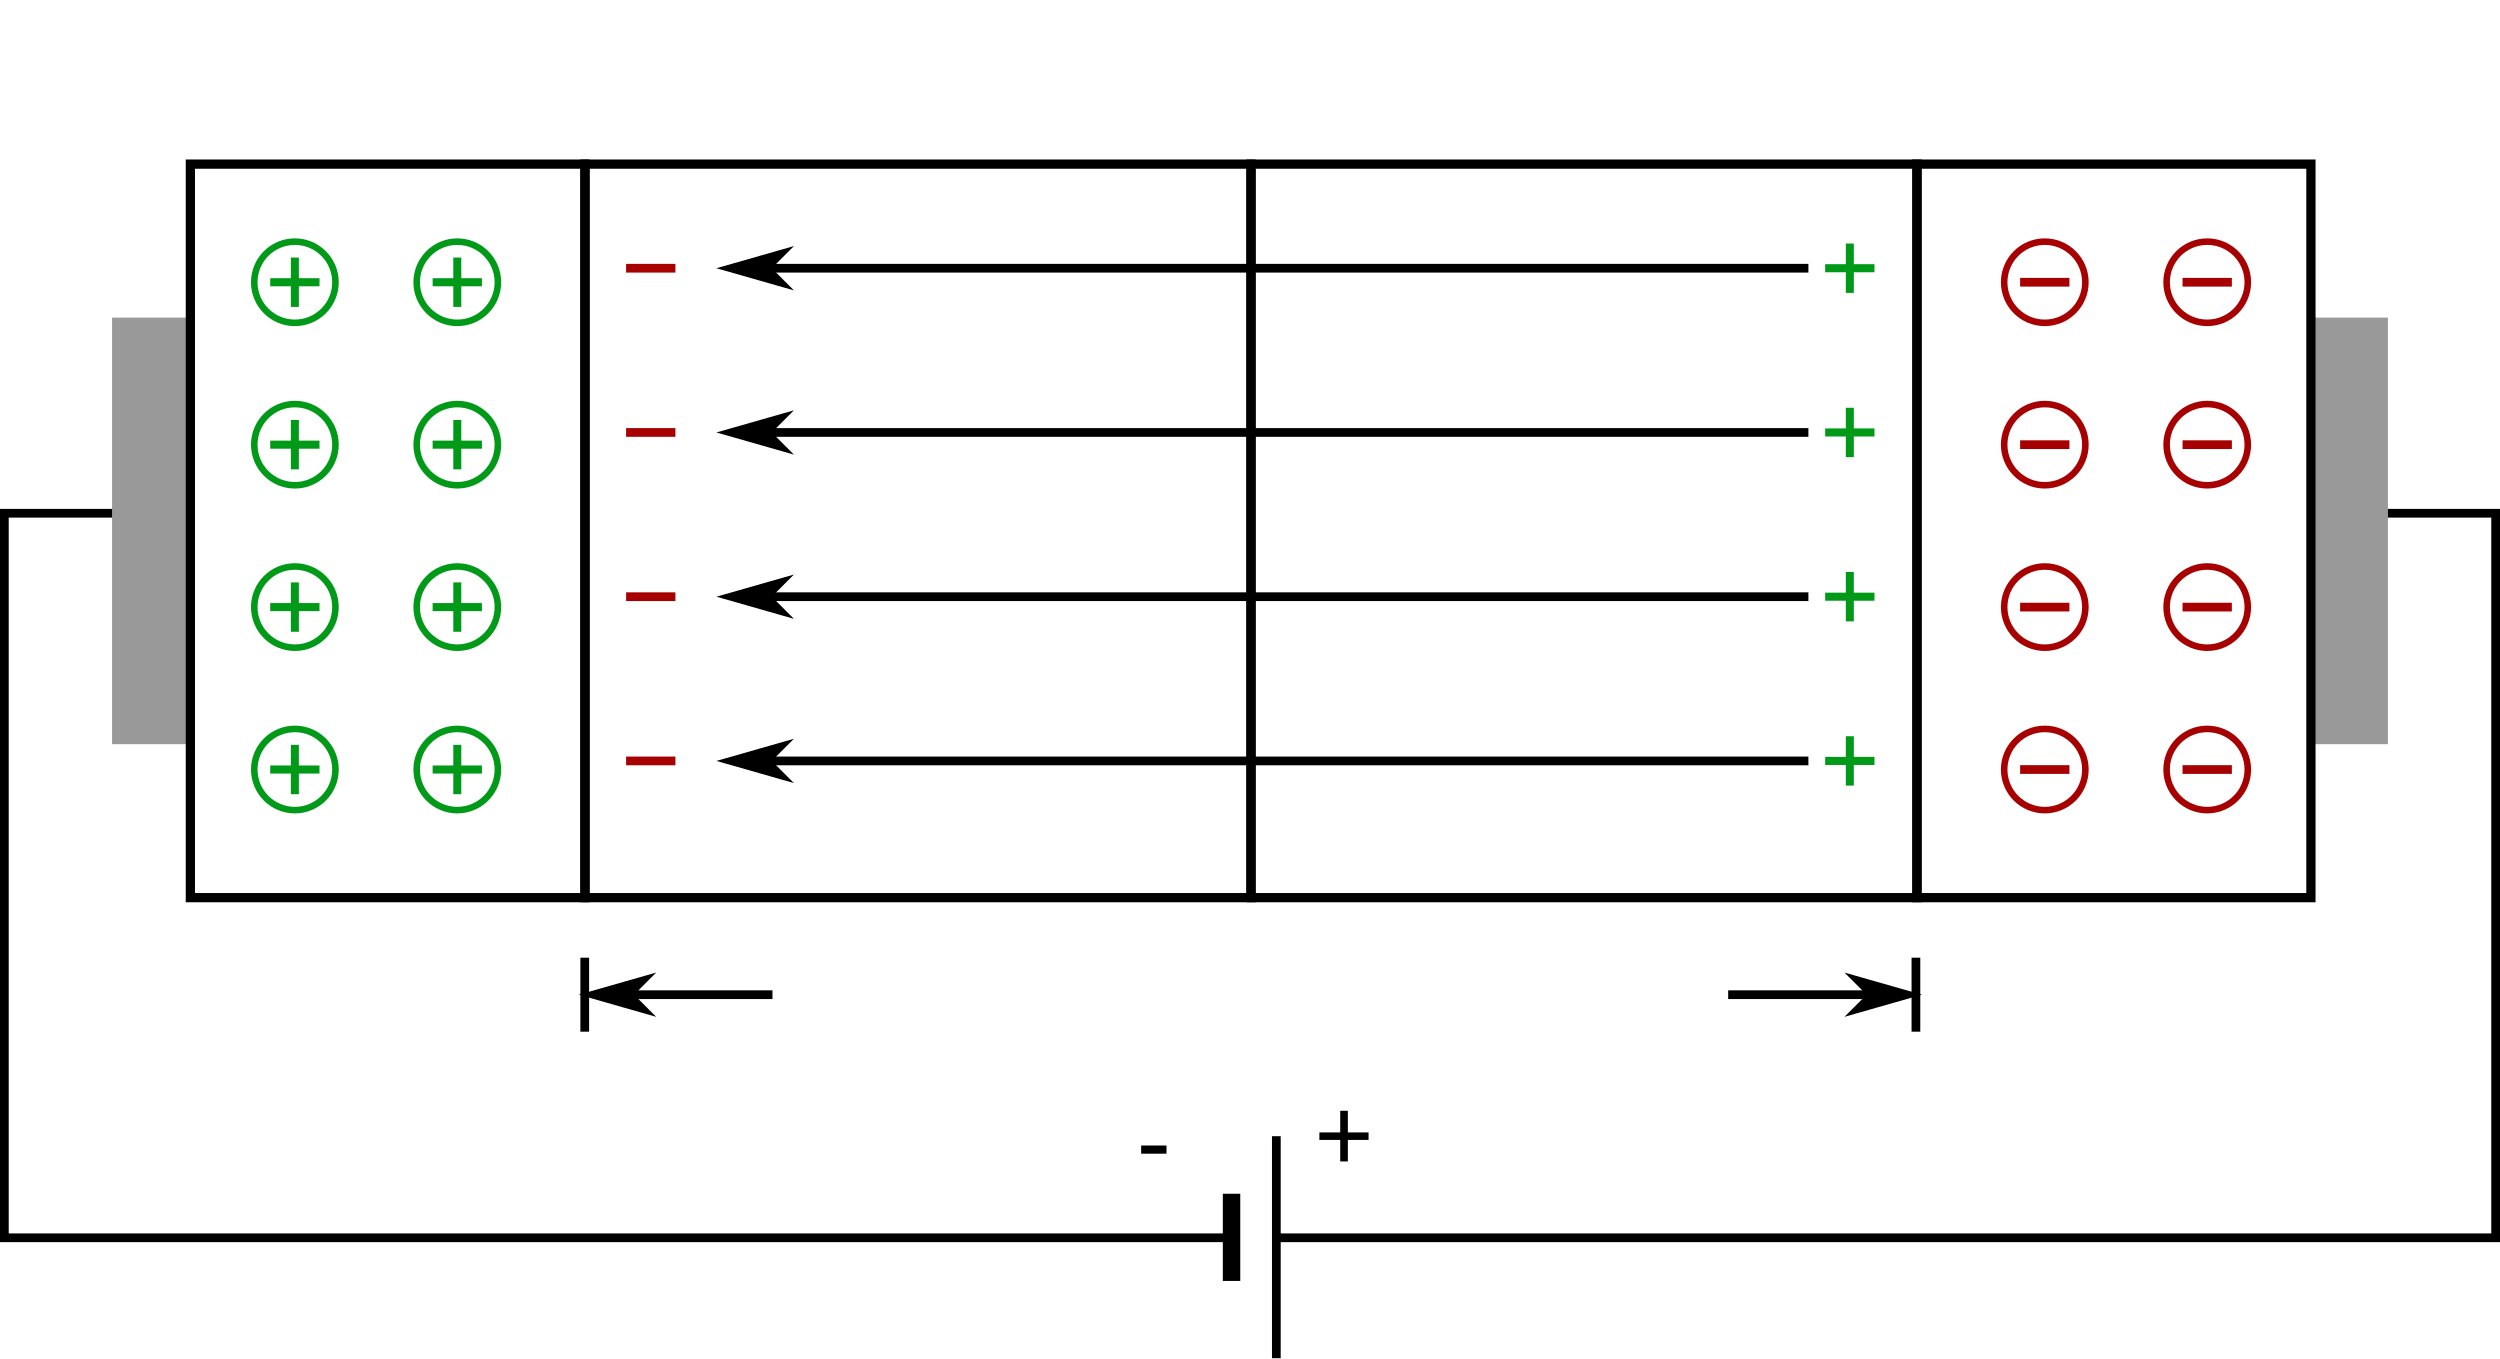
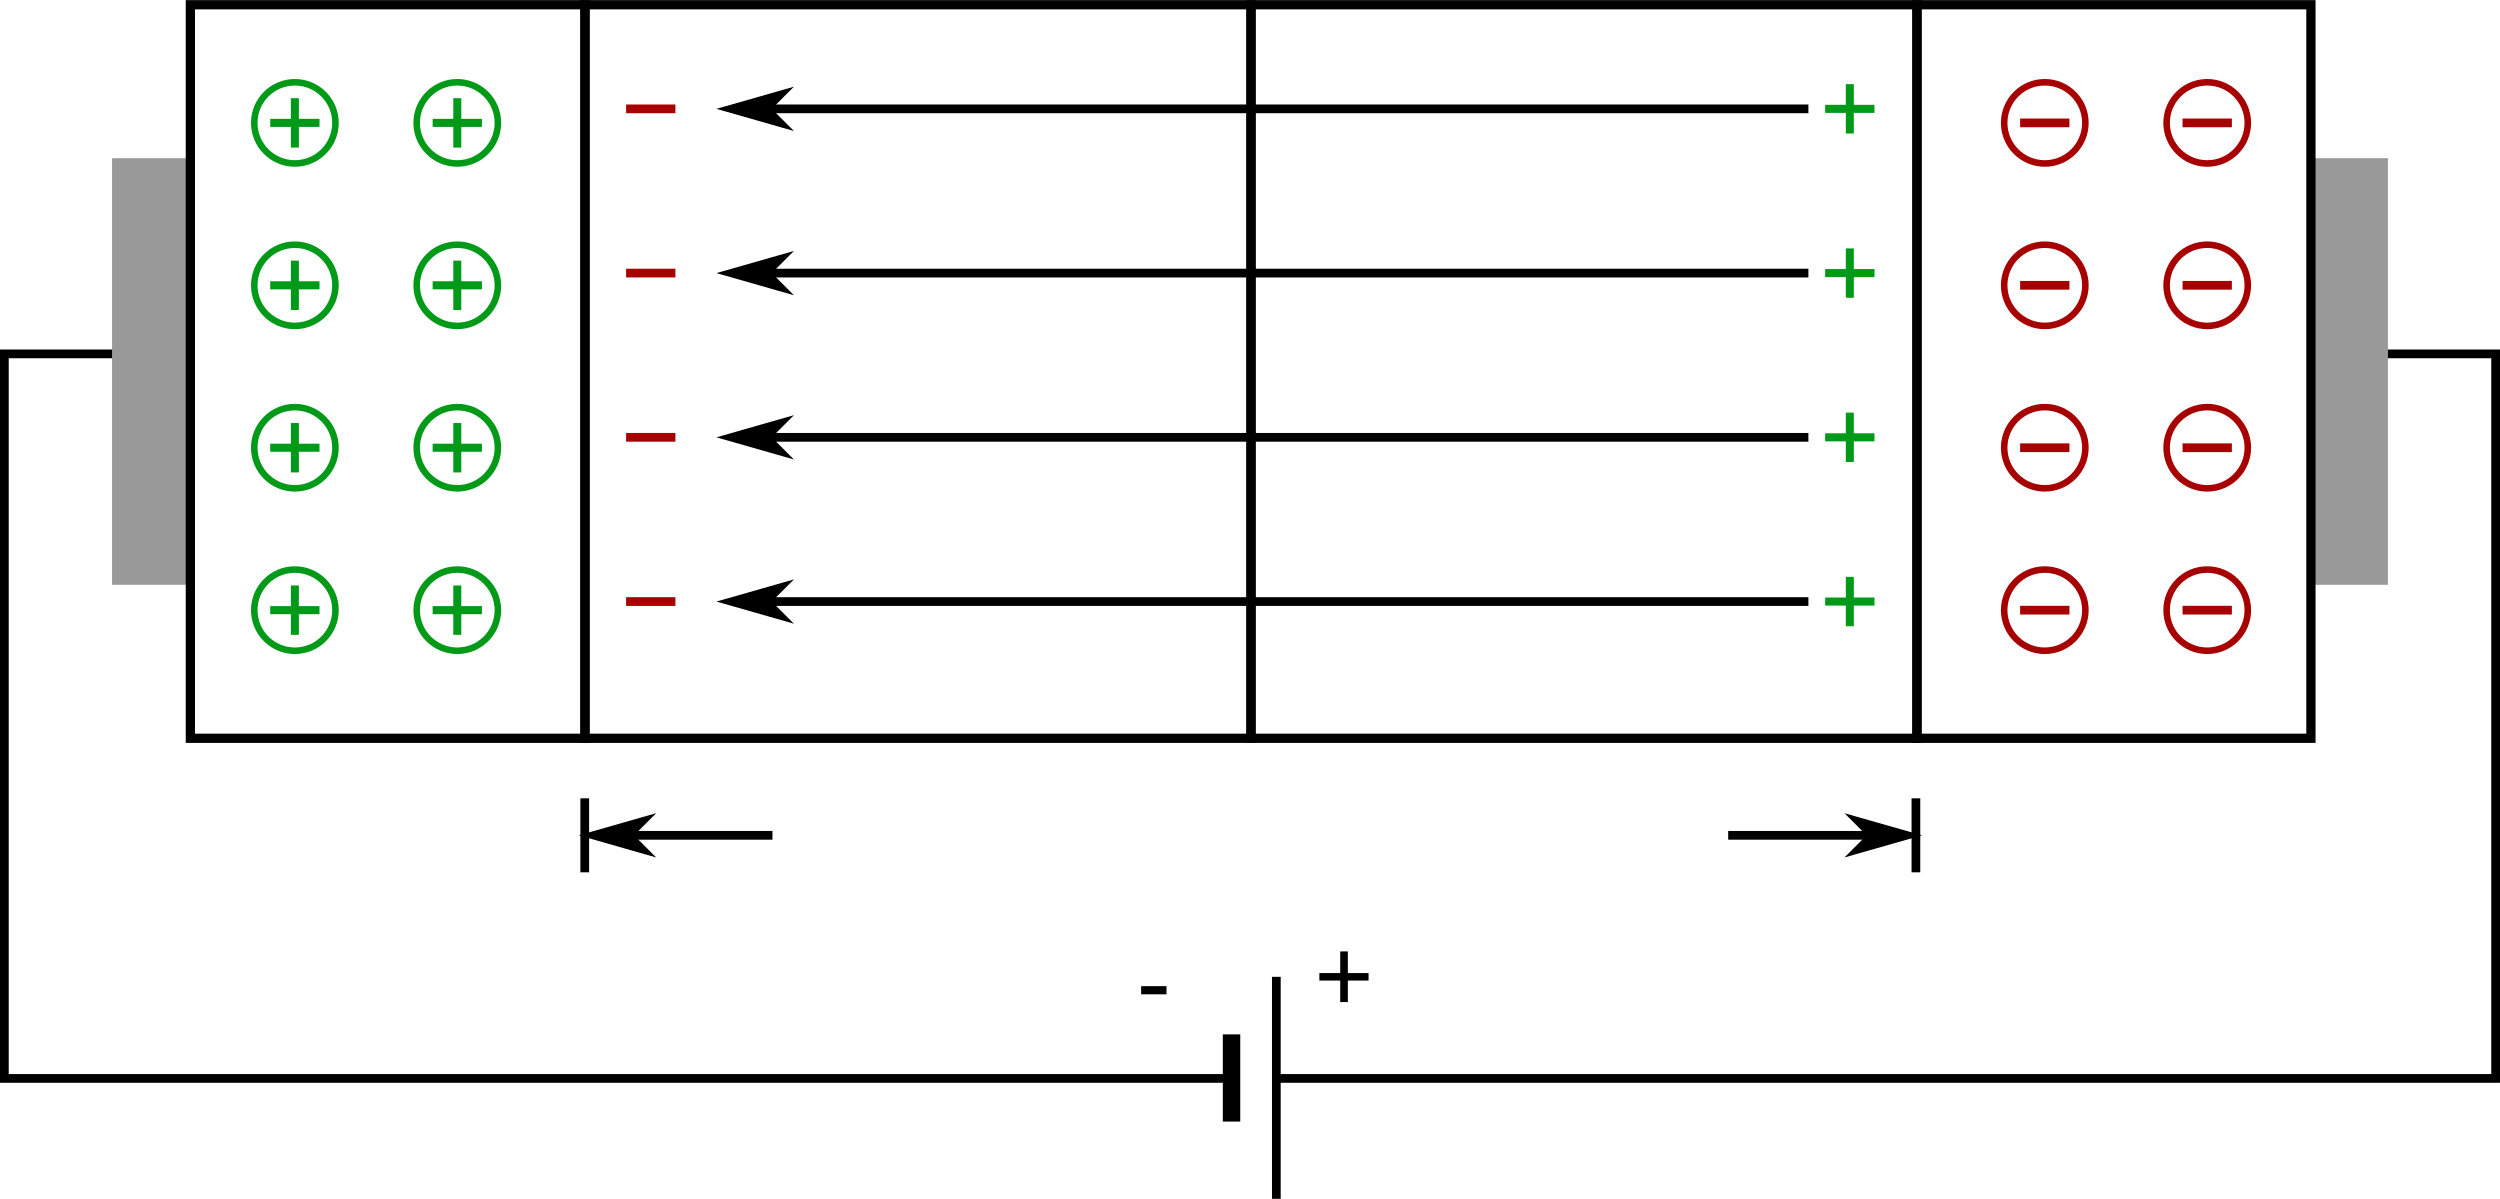
- <svg xmlns="http://www.w3.org/2000/svg" xmlns:xlink="http://www.w3.org/1999/xlink" width="286.683" height="155.758" id="svg2" version="1.1">
+ <svg xmlns="http://www.w3.org/2000/svg" xmlns:xlink="http://www.w3.org/1999/xlink" width="286.683" height="137.483" id="svg2" version="1.1">
  <defs id="defs4">
    <marker orient="auto" refY="0" refX="0" id="Arrow1Mend" style="overflow:visible">
      <path id="path4091" d="M 0,0 5,-5 -12.5,0 5,5 0,0 z" style="fill-rule:evenodd;stroke:#000000;stroke-width:1pt" transform="matrix(-0.4,0,0,-0.4,-4,0)" />
    </marker>
    <marker orient="auto" refY="0" refX="0" id="Arrow1Lend" style="overflow:visible">
      <path id="path4085" d="M 0,0 5,-5 -12.5,0 5,5 0,0 z" style="fill-rule:evenodd;stroke:#000000;stroke-width:1pt" transform="matrix(-0.8,0,0,-0.8,-10,0)" />
    </marker>
    <marker orient="auto" refY="0" refX="0" id="Arrow1Mend-6" style="overflow:visible">
      <path id="path4091-9" d="M 0,0 5,-5 -12.5,0 5,5 0,0 z" style="fill-rule:evenodd;stroke:#000000;stroke-width:1pt" transform="matrix(-0.4,0,0,-0.4,-4,0)" />
    </marker>
    <marker orient="auto" refY="0" refX="0" id="Arrow1Mend-1" style="overflow:visible">
      <path id="path4091-93" d="M 0,0 5,-5 -12.5,0 5,5 0,0 z" style="fill-rule:evenodd;stroke:#000000;stroke-width:1pt" transform="matrix(-0.4,0,0,-0.4,-4,0)" />
    </marker>
    <marker orient="auto" refY="0" refX="0" id="marker5048" style="overflow:visible">
      <path id="path5050" d="M 0,0 5,-5 -12.5,0 5,5 0,0 z" style="fill-rule:evenodd;stroke:#000000;stroke-width:1pt" transform="matrix(-0.4,0,0,-0.4,-4,0)" />
    </marker>
    <marker orient="auto" refY="0" refX="0" id="marker5048-8" style="overflow:visible">
      <path id="path5050-6" d="M 0,0 5,-5 -12.5,0 5,5 0,0 z" style="fill-rule:evenodd;stroke:#000000;stroke-width:1pt" transform="matrix(-0.4,0,0,-0.4,-4,0)" />
    </marker>
    <marker orient="auto" refY="0" refX="0" id="marker5048-4" style="overflow:visible">
      <path id="path5050-5" d="M 0,0 5,-5 -12.5,0 5,5 0,0 z" style="fill-rule:evenodd;stroke:#000000;stroke-width:1pt" transform="matrix(-0.4,0,0,-0.4,-4,0)" />
    </marker>
    <marker orient="auto" refY="0" refX="0" id="marker5048-2" style="overflow:visible">
      <path id="path5050-3" d="M 0,0 5,-5 -12.5,0 5,5 0,0 z" style="fill-rule:evenodd;stroke:#000000;stroke-width:1pt" transform="matrix(-0.4,0,0,-0.4,-4,0)" />
    </marker>
    <marker orient="auto" refY="0" refX="0" id="marker5048-21" style="overflow:visible">
      <path id="path5050-58" d="M 0,0 5,-5 -12.5,0 5,5 0,0 z" style="fill-rule:evenodd;stroke:#000000;stroke-width:1pt" transform="matrix(-0.4,0,0,-0.4,-4,0)" />
    </marker>
    <marker orient="auto" refY="0" refX="0" id="marker5048-1" style="overflow:visible">
      <path id="path5050-4" d="M 0,0 5,-5 -12.5,0 5,5 0,0 z" style="fill-rule:evenodd;stroke:#000000;stroke-width:1pt" transform="matrix(-0.4,0,0,-0.4,-4,0)" />
    </marker>
    <marker orient="auto" refY="0" refX="0" id="marker5048-7" style="overflow:visible">
      <path id="path5050-69" d="M 0,0 5,-5 -12.5,0 5,5 0,0 z" style="fill-rule:evenodd;stroke:#000000;stroke-width:1pt" transform="matrix(-0.4,0,0,-0.4,-4,0)" />
    </marker>
    <marker orient="auto" refY="0" refX="0" id="marker6073" style="overflow:visible">
      <path id="path6075" d="M 0,0 5,-5 -12.5,0 5,5 0,0 z" style="fill-rule:evenodd;stroke:#000000;stroke-width:1pt" transform="matrix(-0.4,0,0,-0.4,-4,0)" />
    </marker>
    <marker orient="auto" refY="0" refX="0" id="marker6077" style="overflow:visible">
      <path id="path6079" d="M 0,0 5,-5 -12.5,0 5,5 0,0 z" style="fill-rule:evenodd;stroke:#000000;stroke-width:1pt" transform="matrix(-0.4,0,0,-0.4,-4,0)" />
    </marker>
    <marker orient="auto" refY="0" refX="0" id="marker6081" style="overflow:visible">
      <path id="path6083" d="M 0,0 5,-5 -12.5,0 5,5 0,0 z" style="fill-rule:evenodd;stroke:#000000;stroke-width:1pt" transform="matrix(-0.4,0,0,-0.4,-4,0)" />
    </marker>
  </defs>
-   <g id="layer1" transform="translate(-24.625,-171.4294)">
+   <g id="layer1" transform="translate(-24.625,-189.7045)">
    <text xml:space="preserve" style="font-size:12px;font-style:normal;font-variant:normal;font-weight:normal;font-stretch:normal;text-align:start;line-height:125%;letter-spacing:0px;word-spacing:0px;writing-mode:lr-tb;text-anchor:start;fill:#000000;fill-opacity:1;stroke:none;font-family:Sans;-inkscape-font-specification:Sans" x="63.186" y="185.205" id="text5398">
      <tspan id="tspan5400" x="63.186" y="185.205" style="text-align:start;text-anchor:start" />
    </text>
    <text xml:space="preserve" style="font-size:12px;font-style:normal;font-variant:normal;font-weight:normal;font-stretch:normal;text-align:start;line-height:125%;letter-spacing:0px;word-spacing:0px;writing-mode:lr-tb;text-anchor:start;fill:#000000;fill-opacity:1;stroke:none;font-family:Sans;-inkscape-font-specification:Sans" x="221.109" y="186.368" id="text5402">
      <tspan id="tspan5404" x="221.109" y="186.368" />
    </text>
    <text xml:space="preserve" style="font-size:12px;font-style:normal;font-variant:normal;font-weight:normal;font-stretch:normal;text-align:start;line-height:125%;letter-spacing:0px;word-spacing:0px;writing-mode:lr-tb;text-anchor:start;fill:#000000;fill-opacity:1;stroke:none;font-family:Sans;-inkscape-font-specification:Sans" x="89.327" y="288.333" id="text5406">
      <tspan x="89.327" y="288.333" id="tspan5410" style="text-align:center;text-anchor:middle" />
    </text>
    <text xml:space="preserve" style="font-size:12px;font-style:normal;font-variant:normal;font-weight:normal;font-stretch:normal;text-align:start;line-height:125%;letter-spacing:0px;word-spacing:0px;writing-mode:lr-tb;text-anchor:start;fill:#000000;fill-opacity:1;stroke:none;font-family:Sans;-inkscape-font-specification:Sans" x="115.618" y="322.955" id="text5412">
      <tspan x="115.618" y="322.955" id="tspan5416" />
    </text>
    <text xml:space="preserve" style="font-size:12px;font-style:normal;font-variant:normal;font-weight:normal;font-stretch:normal;text-align:start;line-height:125%;letter-spacing:0px;word-spacing:0px;writing-mode:lr-tb;text-anchor:start;fill:#000000;fill-opacity:1;stroke:none;font-family:Sans;-inkscape-font-specification:Sans" x="247.251" y="288.333" id="text5406-3">
      <tspan x="247.251" y="288.333" id="tspan5410-3" style="text-align:center;text-anchor:middle" />
    </text>
    <text xml:space="preserve" style="font-size:12px;font-style:normal;font-variant:normal;font-weight:normal;font-stretch:normal;text-align:start;line-height:125%;letter-spacing:0px;word-spacing:0px;writing-mode:lr-tb;text-anchor:start;fill:#000000;fill-opacity:1;stroke:none;font-family:Sans;-inkscape-font-specification:Sans" x="168.312" y="288.112" id="text5444">
      <tspan x="168.312" y="288.112" style="text-align:center;text-anchor:middle" id="tspan5450" />
    </text>
    <flowRoot xml:space="preserve" id="flowRoot5472" style="font-size:12px;font-style:normal;font-variant:normal;font-weight:normal;font-stretch:normal;text-align:start;line-height:125%;letter-spacing:0px;word-spacing:0px;writing-mode:lr-tb;text-anchor:start;fill:#000000;fill-opacity:1;stroke:none;font-family:Sans;-inkscape-font-specification:Sans" transform="translate(37.97487,167.3356)">
      <flowRegion id="flowRegion5474">
        <rect id="rect5476" width="89.449" height="33.234" x="163.342" y="-1.23" />
      </flowRegion>
      <flowPara id="flowPara5478" />
    </flowRoot>
    <path style="fill:none;stroke:#000000;stroke-width:1px;stroke-linecap:butt;stroke-linejoin:miter;stroke-opacity:1" d="m 39.621,230.285 -14.496,0 0,83.085 140.208,0" id="path5585" />
    <use x="0" y="0" xlink:href="#path5585" id="use5587" transform="matrix(-1,0,0,1,335.9328,0)" width="260.983" height="163.359" />
    <g id="g5589" transform="translate(-0.4998932,0)">
      <rect y="207.848" x="37.975" height="48.919" width="8.655" id="rect5146" style="fill:#999999;stroke:none" />
      <rect y="207.848" x="290.303" height="48.919" width="8.655" id="rect5146-1" style="fill:#999999;stroke:none" />
      <g transform="matrix(0.7525996,0,0,0.7525996,8.642399,47.68923)" id="g3974">
        <g id="g5008">
          <g id="g3802" transform="matrix(1.409676,0,0,1.409676,-19.15705,-79.22699)">
            <rect y="190.576" x="49.702" height="79.286" width="42.648" id="rect2989" style="fill:none;stroke:#000000;stroke-opacity:1" />
            <rect y="190.576" x="92.356" height="79.286" width="71.982" id="rect2989-2" style="fill:none;stroke:#000000;stroke-opacity:1" />
          </g>
          <g transform="translate(3.11122,3.814988)" id="g3881" style="stroke:#009a18;stroke-opacity:1">
            <path style="fill:none;stroke:#009a18;stroke-width:1;stroke-linecap:round;stroke-linejoin:round;stroke-miterlimit:4;stroke-opacity:1;stroke-dasharray:none" id="path3872" d="m 69.65,203.657 c 0,3.417 -2.77,6.187 -6.187,6.187 -3.417,0 -6.187,-2.77 -6.187,-6.187 0,-3.417 2.77,-6.187 6.187,-6.187 3.417,0 6.187,2.77 6.187,6.187 z" transform="translate(0.2543751,-0.04940734)" />
            <g style="font-size:28px;font-style:normal;font-variant:normal;font-weight:bold;font-stretch:normal;text-align:start;line-height:125%;letter-spacing:0px;word-spacing:0px;writing-mode:lr-tb;text-anchor:start;fill:#009a18;fill-opacity:1;stroke:none;font-family:Sans;-inkscape-font-specification:Sans Bold" id="text3874">
              <path d="m 64.327,199.846 0,3.146 3.146,0 0,1.231 -3.146,0 0,3.146 -1.219,0 0,-3.146 -3.146,0 0,-1.231 3.146,0 0,-3.146 1.219,0" style="font-size:12px;font-weight:normal;line-height:125%;fill:#009a18;fill-opacity:1;stroke:none;font-family:Sans;-inkscape-font-specification:Sans" id="path3879" />
            </g>
          </g>
          <use height="1052.362" width="744.094" x="0" y="0" xlink:href="#g3881" transform="translate(0,24.74874)" id="use4975" />
          <use height="1052.362" width="744.094" x="0" y="0" xlink:href="#g3881" transform="translate(0,49.49748)" id="use4977" />
          <use height="1052.362" width="744.094" x="0" y="0" xlink:href="#g3881" transform="translate(0,74.24621)" id="use4979" />
          <use height="1052.362" width="744.094" x="0" y="0" xlink:href="#g3881" transform="translate(24.74874,0)" id="use4981" />
          <use height="1052.362" width="744.094" x="0" y="0" xlink:href="#g3881" transform="translate(24.74874,24.74874)" id="use4983" />
          <use height="1052.362" width="744.094" x="0" y="0" xlink:href="#g3881" transform="translate(24.74874,49.49748)" id="use4985" />
          <use height="1052.362" width="744.094" x="0" y="0" xlink:href="#g3881" transform="translate(24.74874,74.24621)" id="use4987" />
        </g>
        <g id="g5008-2" transform="matrix(-1,0,0,1,425.0398,0)">
          <g id="g3802-8" transform="matrix(1.409676,0,0,1.409676,-19.15705,-79.22699)">
            <rect y="190.576" x="49.786" height="79.286" width="42.595" id="rect2989-23" style="fill:none;stroke:#000000;stroke-opacity:1" />
            <rect y="190.576" x="92.356" height="79.286" width="71.989" id="rect2989-2-6" style="fill:none;stroke:#000000;stroke-opacity:1" />
          </g>
          <g transform="translate(3.11122,3.814988)" id="g3881-5" style="stroke:#a70000;stroke-opacity:1">
            <path style="fill:none;stroke:#a70000;stroke-width:1;stroke-linecap:round;stroke-linejoin:round;stroke-miterlimit:4;stroke-opacity:1;stroke-dasharray:none" id="path3872-5" d="m 69.65,203.657 c 0,3.417 -2.77,6.187 -6.187,6.187 -3.417,0 -6.187,-2.77 -6.187,-6.187 0,-3.417 2.77,-6.187 6.187,-6.187 3.417,0 6.187,2.77 6.187,6.187 z" transform="translate(0.2543751,-0.04940734)" />
            <g style="font-size:28px;font-style:normal;font-variant:normal;font-weight:bold;font-stretch:normal;text-align:start;line-height:125%;letter-spacing:0px;word-spacing:0px;writing-mode:lr-tb;text-anchor:start;fill:#000000;fill-opacity:1;stroke:#a70000;stroke-opacity:1;font-family:Sans;-inkscape-font-specification:Sans Bold" id="text3874-3">
              <path d="m 67.473,202.944 0,1.328 -7.512,0 0,-1.328" style="font-size:12px;font-weight:normal;line-height:125%;fill:#a70000;fill-opacity:1;stroke:none;font-family:Sans;-inkscape-font-specification:Sans" id="path3879-0" />
            </g>
          </g>
          <use x="0" y="0" xlink:href="#g3881-5" transform="translate(0,24.74874)" id="use4975-6" width="744.094" height="1052.362" />
          <use x="0" y="0" xlink:href="#g3881-5" transform="translate(0,49.49748)" id="use4977-3" width="744.094" height="1052.362" />
          <use x="0" y="0" xlink:href="#g3881-5" transform="translate(0,74.24621)" id="use4979-1" width="744.094" height="1052.362" />
          <use x="0" y="0" xlink:href="#g3881-5" transform="translate(24.74874,0)" id="use4981-1" width="744.094" height="1052.362" />
          <use x="0" y="0" xlink:href="#g3881-5" transform="translate(24.74874,24.74874)" id="use4983-1" width="744.094" height="1052.362" />
          <use x="0" y="0" xlink:href="#g3881-5" transform="translate(24.74874,49.49748)" id="use4985-2" width="744.094" height="1052.362" />
          <use x="0" y="0" xlink:href="#g3881-5" transform="translate(24.74874,74.24621)" id="use4987-3" width="744.094" height="1052.362" />
        </g>
        <g transform="translate(240.0399,1.67826)" style="font-size:28px;font-style:normal;font-variant:normal;font-weight:bold;font-stretch:normal;text-align:start;line-height:125%;letter-spacing:0px;word-spacing:0px;writing-mode:lr-tb;text-anchor:start;fill:#009a18;fill-opacity:1;stroke:none;font-family:Sans;-inkscape-font-specification:Sans Bold" id="text3874-0">
          <path d="m 64.327,199.846 0,3.146 3.146,0 0,1.231 -3.146,0 0,3.146 -1.219,0 0,-3.146 -3.146,0 0,-1.231 3.146,0 0,-3.146 1.219,0" style="font-size:12px;font-weight:normal;line-height:125%;fill:#009a18;fill-opacity:1;stroke:none;font-family:Sans;-inkscape-font-specification:Sans" id="path3879-01" />
        </g>
        <g transform="translate(240.0399,26.70264)" style="font-size:28px;font-style:normal;font-variant:normal;font-weight:bold;font-stretch:normal;text-align:start;line-height:125%;letter-spacing:0px;word-spacing:0px;writing-mode:lr-tb;text-anchor:start;fill:#009a18;fill-opacity:1;stroke:none;font-family:Sans;-inkscape-font-specification:Sans Bold" id="text3874-6">
          <path d="m 64.327,199.846 0,3.146 3.146,0 0,1.231 -3.146,0 0,3.146 -1.219,0 0,-3.146 -3.146,0 0,-1.231 3.146,0 0,-3.146 1.219,0" style="font-size:12px;font-weight:normal;line-height:125%;fill:#009a18;fill-opacity:1;stroke:none;font-family:Sans;-inkscape-font-specification:Sans" id="path3879-6" />
        </g>
        <g transform="translate(240.0399,51.72701)" style="font-size:28px;font-style:normal;font-variant:normal;font-weight:bold;font-stretch:normal;text-align:start;line-height:125%;letter-spacing:0px;word-spacing:0px;writing-mode:lr-tb;text-anchor:start;fill:#009a18;fill-opacity:1;stroke:none;font-family:Sans;-inkscape-font-specification:Sans Bold" id="text3874-60">
          <path d="m 64.327,199.846 0,3.146 3.146,0 0,1.231 -3.146,0 0,3.146 -1.219,0 0,-3.146 -3.146,0 0,-1.231 3.146,0 0,-3.146 1.219,0" style="font-size:12px;font-weight:normal;line-height:125%;fill:#009a18;fill-opacity:1;stroke:none;font-family:Sans;-inkscape-font-specification:Sans" id="path3879-9" />
        </g>
        <g transform="translate(240.0399,76.75139)" style="font-size:28px;font-style:normal;font-variant:normal;font-weight:bold;font-stretch:normal;text-align:start;line-height:125%;letter-spacing:0px;word-spacing:0px;writing-mode:lr-tb;text-anchor:start;fill:#009a18;fill-opacity:1;stroke:none;font-family:Sans;-inkscape-font-specification:Sans Bold" id="text3874-9">
          <path d="m 64.327,199.846 0,3.146 3.146,0 0,1.231 -3.146,0 0,3.146 -1.219,0 0,-3.146 -3.146,0 0,-1.231 3.146,0 0,-3.146 1.219,0" style="font-size:12px;font-weight:normal;line-height:125%;fill:#009a18;fill-opacity:1;stroke:none;font-family:Sans;-inkscape-font-specification:Sans" id="path3879-2" />
        </g>
        <path d="m 117.301,204.622 0,1.328 7.512,0 0,-1.328" style="font-size:12px;font-style:normal;font-variant:normal;font-weight:normal;font-stretch:normal;text-align:start;line-height:125%;letter-spacing:0px;word-spacing:0px;writing-mode:lr-tb;text-anchor:start;fill:#a70000;fill-opacity:1;stroke:none;font-family:Sans;-inkscape-font-specification:Sans" id="path3879-0-8" />
        <path d="m 117.301,229.646 0,1.328 7.512,0 0,-1.328" style="font-size:12px;font-style:normal;font-variant:normal;font-weight:normal;font-stretch:normal;text-align:start;line-height:125%;letter-spacing:0px;word-spacing:0px;writing-mode:lr-tb;text-anchor:start;fill:#a70000;fill-opacity:1;stroke:none;font-family:Sans;-inkscape-font-specification:Sans" id="path3879-0-80" />
        <path d="m 117.301,254.671 0,1.328 7.512,0 0,-1.328" style="font-size:12px;font-style:normal;font-variant:normal;font-weight:normal;font-stretch:normal;text-align:start;line-height:125%;letter-spacing:0px;word-spacing:0px;writing-mode:lr-tb;text-anchor:start;fill:#a70000;fill-opacity:1;stroke:none;font-family:Sans;-inkscape-font-specification:Sans" id="path3879-0-2" />
        <path d="m 117.301,279.695 0,1.328 7.512,0 0,-1.328" style="font-size:12px;font-style:normal;font-variant:normal;font-weight:normal;font-stretch:normal;text-align:start;line-height:125%;letter-spacing:0px;word-spacing:0px;writing-mode:lr-tb;text-anchor:start;fill:#a70000;fill-opacity:1;stroke:none;font-family:Sans;-inkscape-font-specification:Sans" id="path3879-0-7" />
        <path id="path5170-00" d="m 297.446,205.286 -163.766,0" style="fill:none;stroke:#000000;stroke-width:1.329px;stroke-linecap:butt;stroke-linejoin:miter;stroke-opacity:1;marker-end:url(#marker5048)" />
        <path id="path5170-00-3" d="m 297.446,230.311 -163.766,0" style="fill:none;stroke:#000000;stroke-width:1.329px;stroke-linecap:butt;stroke-linejoin:miter;stroke-opacity:1;marker-end:url(#marker5048)" />
        <path id="path5170-00-7" d="m 297.446,255.335 -163.766,0" style="fill:none;stroke:#000000;stroke-width:1.329px;stroke-linecap:butt;stroke-linejoin:miter;stroke-opacity:1;marker-end:url(#marker5048)" />
        <path id="path5170-00-71" d="m 297.446,280.359 -163.766,0" style="fill:none;stroke:#000000;stroke-width:1.329px;stroke-linecap:butt;stroke-linejoin:miter;stroke-opacity:1;marker-end:url(#marker5048)" />
      </g>
      <text id="text5166" y="288.804" x="130.69" style="font-size:12px;font-style:normal;font-variant:normal;font-weight:normal;font-stretch:normal;text-align:start;line-height:125%;letter-spacing:0px;word-spacing:0px;writing-mode:lr-tb;text-anchor:start;fill:#000000;fill-opacity:1;stroke:none;font-family:Sans;-inkscape-font-specification:Sans" xml:space="preserve">
        <tspan style="font-size:12px;font-style:normal;font-variant:normal;font-weight:normal;font-stretch:normal;text-align:start;line-height:125%;writing-mode:lr-tb;text-anchor:start;font-family:Sans;-inkscape-font-specification:Sans" y="288.804" x="130.69" id="tspan5168" />
      </text>
      <path id="path5170" d="m 113.707,285.494 -20.25,0" style="fill:none;stroke:#000000;stroke-width:1px;stroke-linecap:butt;stroke-linejoin:miter;stroke-opacity:1;marker-end:url(#marker5048)" />
-       <flowRoot transform="translate(37.97487,167.3356)" style="font-size:12px;font-style:normal;font-variant:normal;font-weight:normal;font-stretch:normal;text-align:center;line-height:125%;letter-spacing:0px;word-spacing:0px;writing-mode:lr-tb;text-anchor:middle;fill:#000000;fill-opacity:1;stroke:none;font-family:Sans;-inkscape-font-specification:Sans" id="flowRoot5464" xml:space="preserve">
-         <flowRegion id="flowRegion5466">
-           <rect style="text-align:center;text-anchor:middle" y="1.245" x="9.192" height="30.759" width="84.499" id="rect5468" />
-         </flowRegion>
-         <flowPara id="flowPara5470">p-dotiert</flowPara>
-       </flowRoot>
-       <flowRoot transform="translate(37.97487,170.2799)" style="font-size:12px;font-style:normal;font-variant:normal;font-weight:normal;font-stretch:normal;text-align:start;line-height:125%;letter-spacing:0px;word-spacing:0px;writing-mode:lr-tb;text-anchor:start;fill:#000000;fill-opacity:1;stroke:none;font-family:Sans;-inkscape-font-specification:Sans" id="flowRoot5480" xml:space="preserve">
-         <flowRegion id="flowRegion5482">
-           <rect y="-0.523" x="167.584" height="42.78" width="83.792" id="rect5484" />
-         </flowRegion>
-         <flowPara style="text-align:center;text-anchor:middle" id="flowPara5486">n-dotiert</flowPara>
-       </flowRoot>
      <path id="path5556" d="m 92.179,281.251 0,8.485" style="fill:none;stroke:#000000;stroke-width:1px;stroke-linecap:butt;stroke-linejoin:miter;stroke-opacity:1" />
      <path id="path5170-0" d="m 223.301,285.494 20.25,0" style="fill:none;stroke:#000000;stroke-width:1px;stroke-linecap:butt;stroke-linejoin:miter;stroke-opacity:1;marker-end:url(#marker5048)" />
      <path id="path5556-6" d="m 244.829,281.251 0,8.485" style="fill:none;stroke:#000000;stroke-width:1px;stroke-linecap:butt;stroke-linejoin:miter;stroke-opacity:1" />
      <flowRoot xml:space="preserve" id="flowRoot5666" style="font-size:12px;font-style:normal;font-variant:normal;font-weight:normal;font-stretch:normal;text-align:center;line-height:125%;letter-spacing:0px;word-spacing:0px;writing-mode:lr-tb;text-anchor:middle;fill:#000000;fill-opacity:1;stroke:none;font-family:Sans;-inkscape-font-specification:Sans" transform="translate(25.47845,177.4294)">
        <flowRegion id="flowRegion5668">
          <rect id="rect5670" width="103.238" height="20.506" x="90.863" y="100.261" style="text-align:center;text-anchor:middle" />
        </flowRegion>
        <flowPara id="flowPara5672">Sperrschicht</flowPara>
      </flowRoot>
    </g>
    <path style="fill:none;stroke:#000000;stroke-width:1px;stroke-linecap:butt;stroke-linejoin:miter;stroke-opacity:1" d="m 170.986,301.721 0,25.456" id="path5654" />
    <rect style="fill:#000000;fill-opacity:1;stroke:none" id="rect5656" width="2" height="10" x="164.85" y="308.319" />
    <text xml:space="preserve" style="font-size:12px;font-style:normal;font-variant:normal;font-weight:normal;font-stretch:normal;text-align:start;line-height:125%;letter-spacing:0px;word-spacing:0px;writing-mode:lr-tb;text-anchor:start;fill:#000000;fill-opacity:1;stroke:none;font-family:Sans;-inkscape-font-specification:Sans" x="175.33" y="305.946" id="text5658">
      <tspan id="tspan5660" x="175.33" y="305.946">+</tspan>
    </text>
    <text xml:space="preserve" style="font-size:12px;font-style:normal;font-variant:normal;font-weight:normal;font-stretch:normal;text-align:start;line-height:125%;letter-spacing:0px;word-spacing:0px;writing-mode:lr-tb;text-anchor:start;fill:#000000;fill-opacity:1;stroke:none;font-family:Sans;-inkscape-font-specification:Sans" x="155.001" y="306.476" id="text5662">
      <tspan id="tspan5664" x="155.001" y="306.476">-</tspan>
    </text>
  </g>
</svg>
